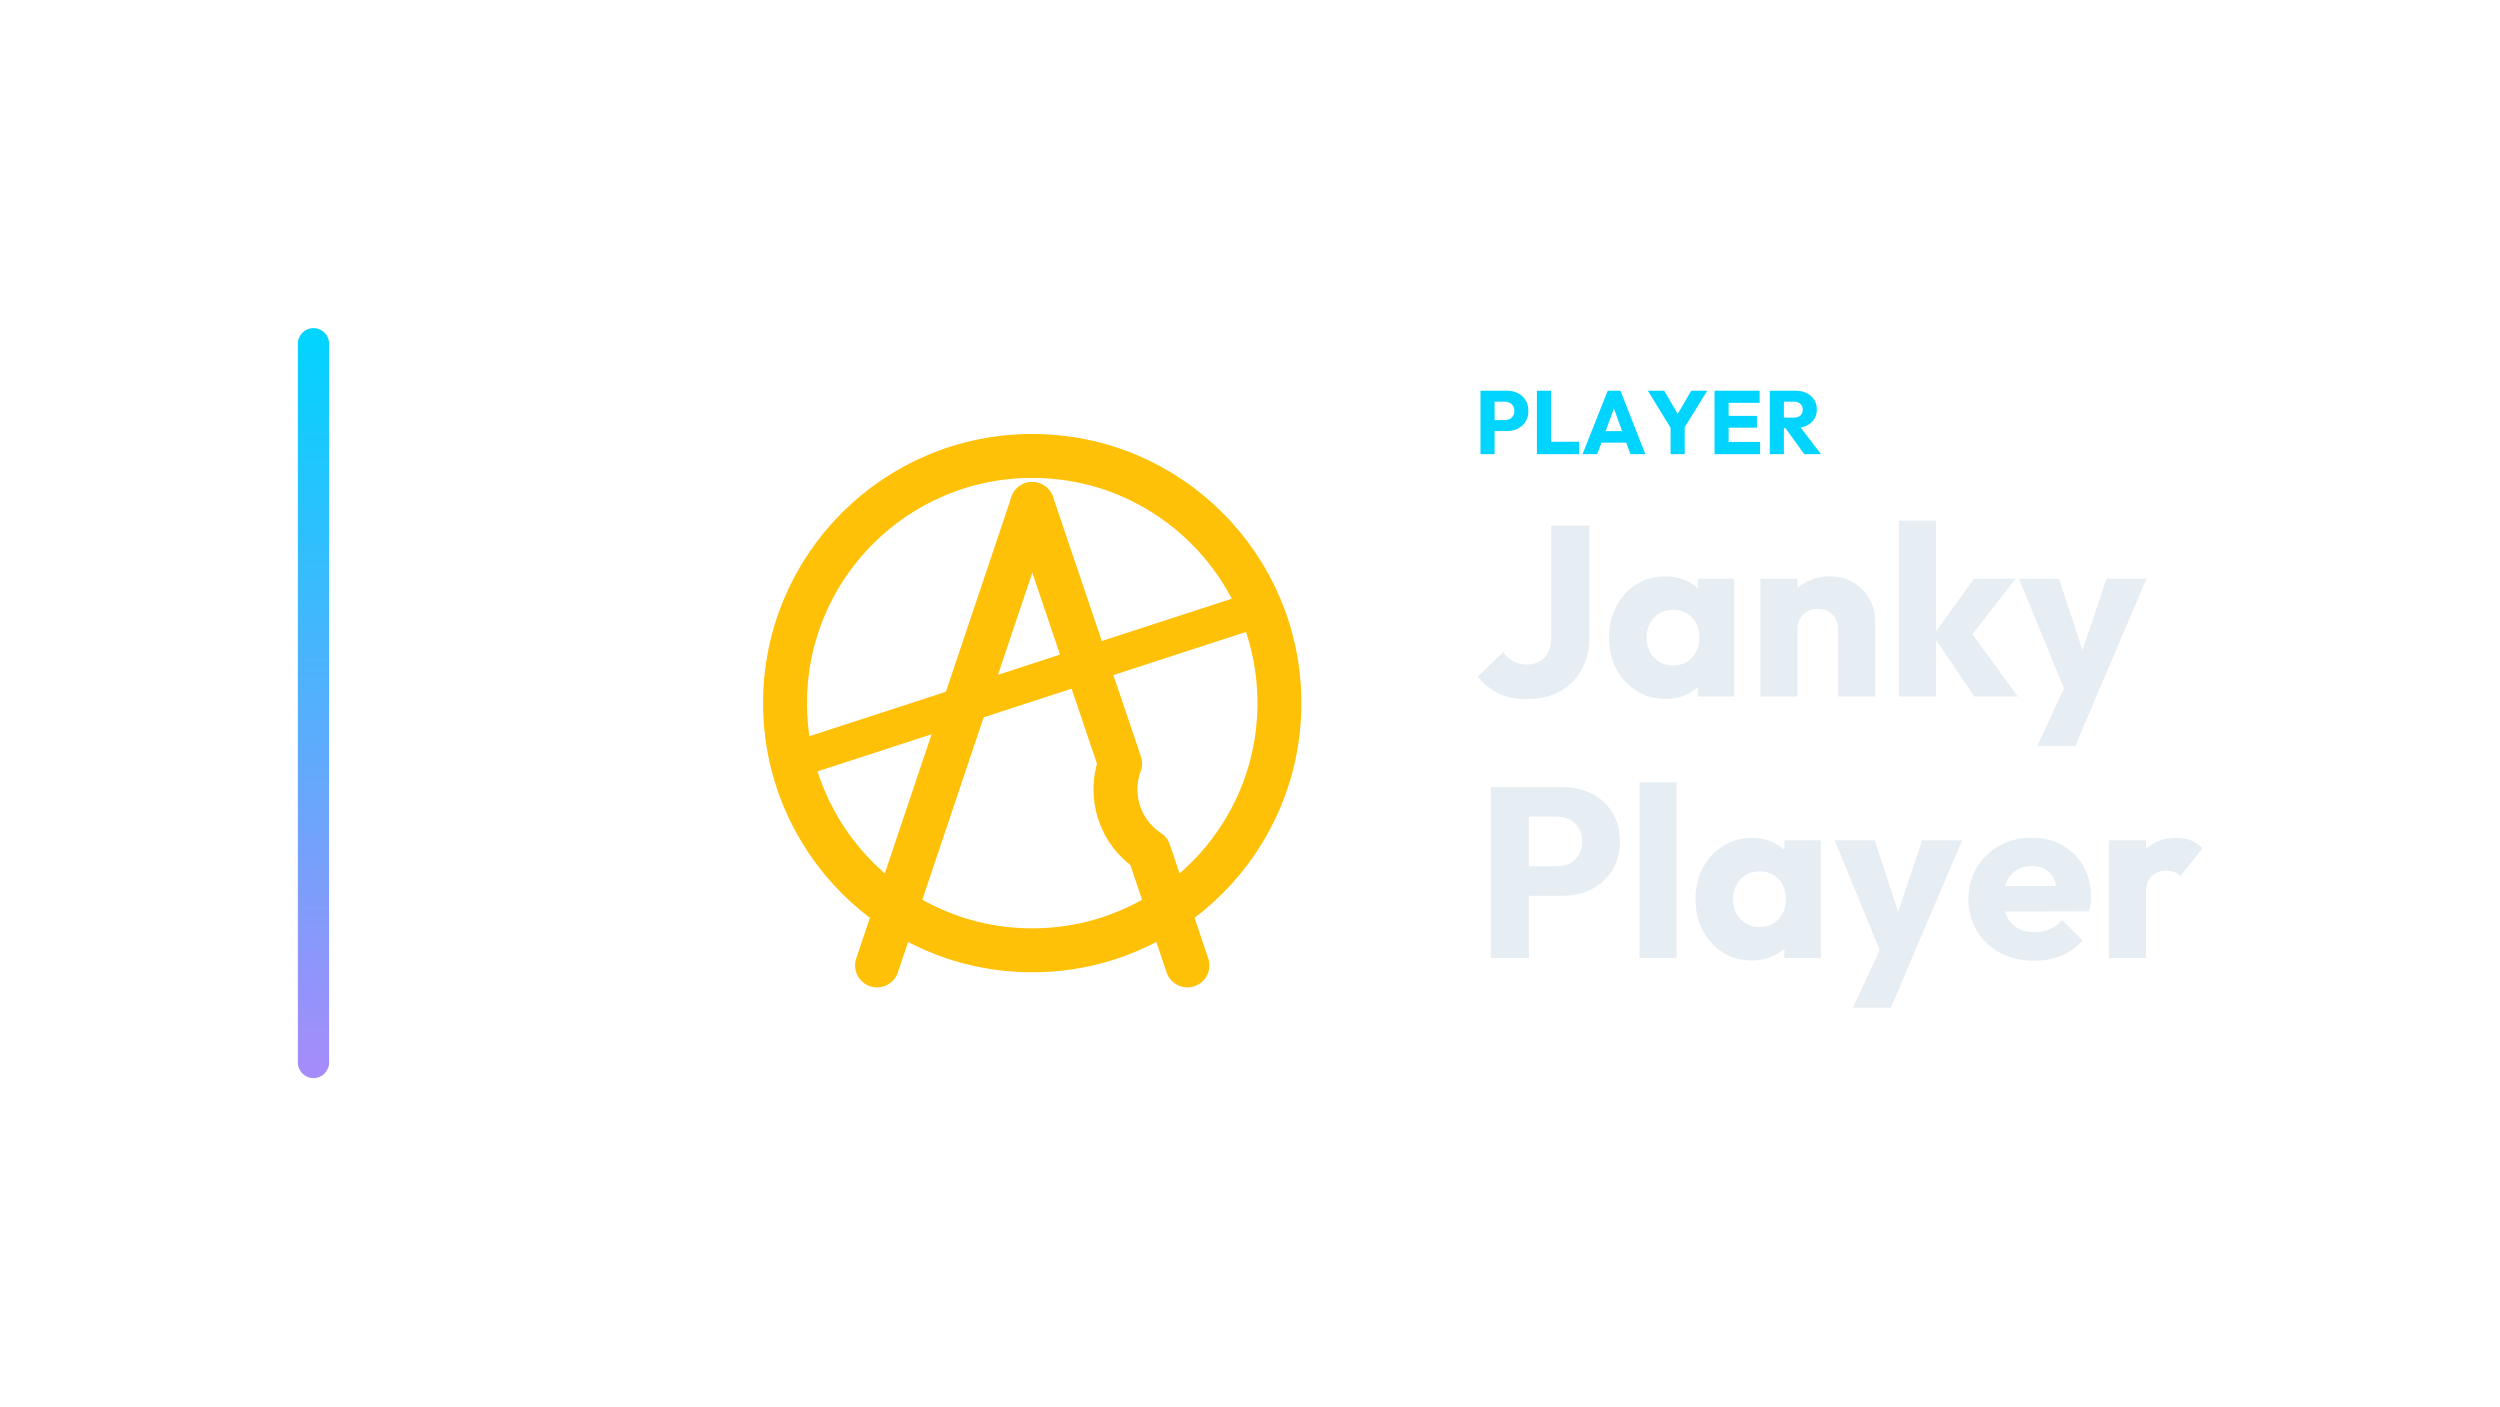
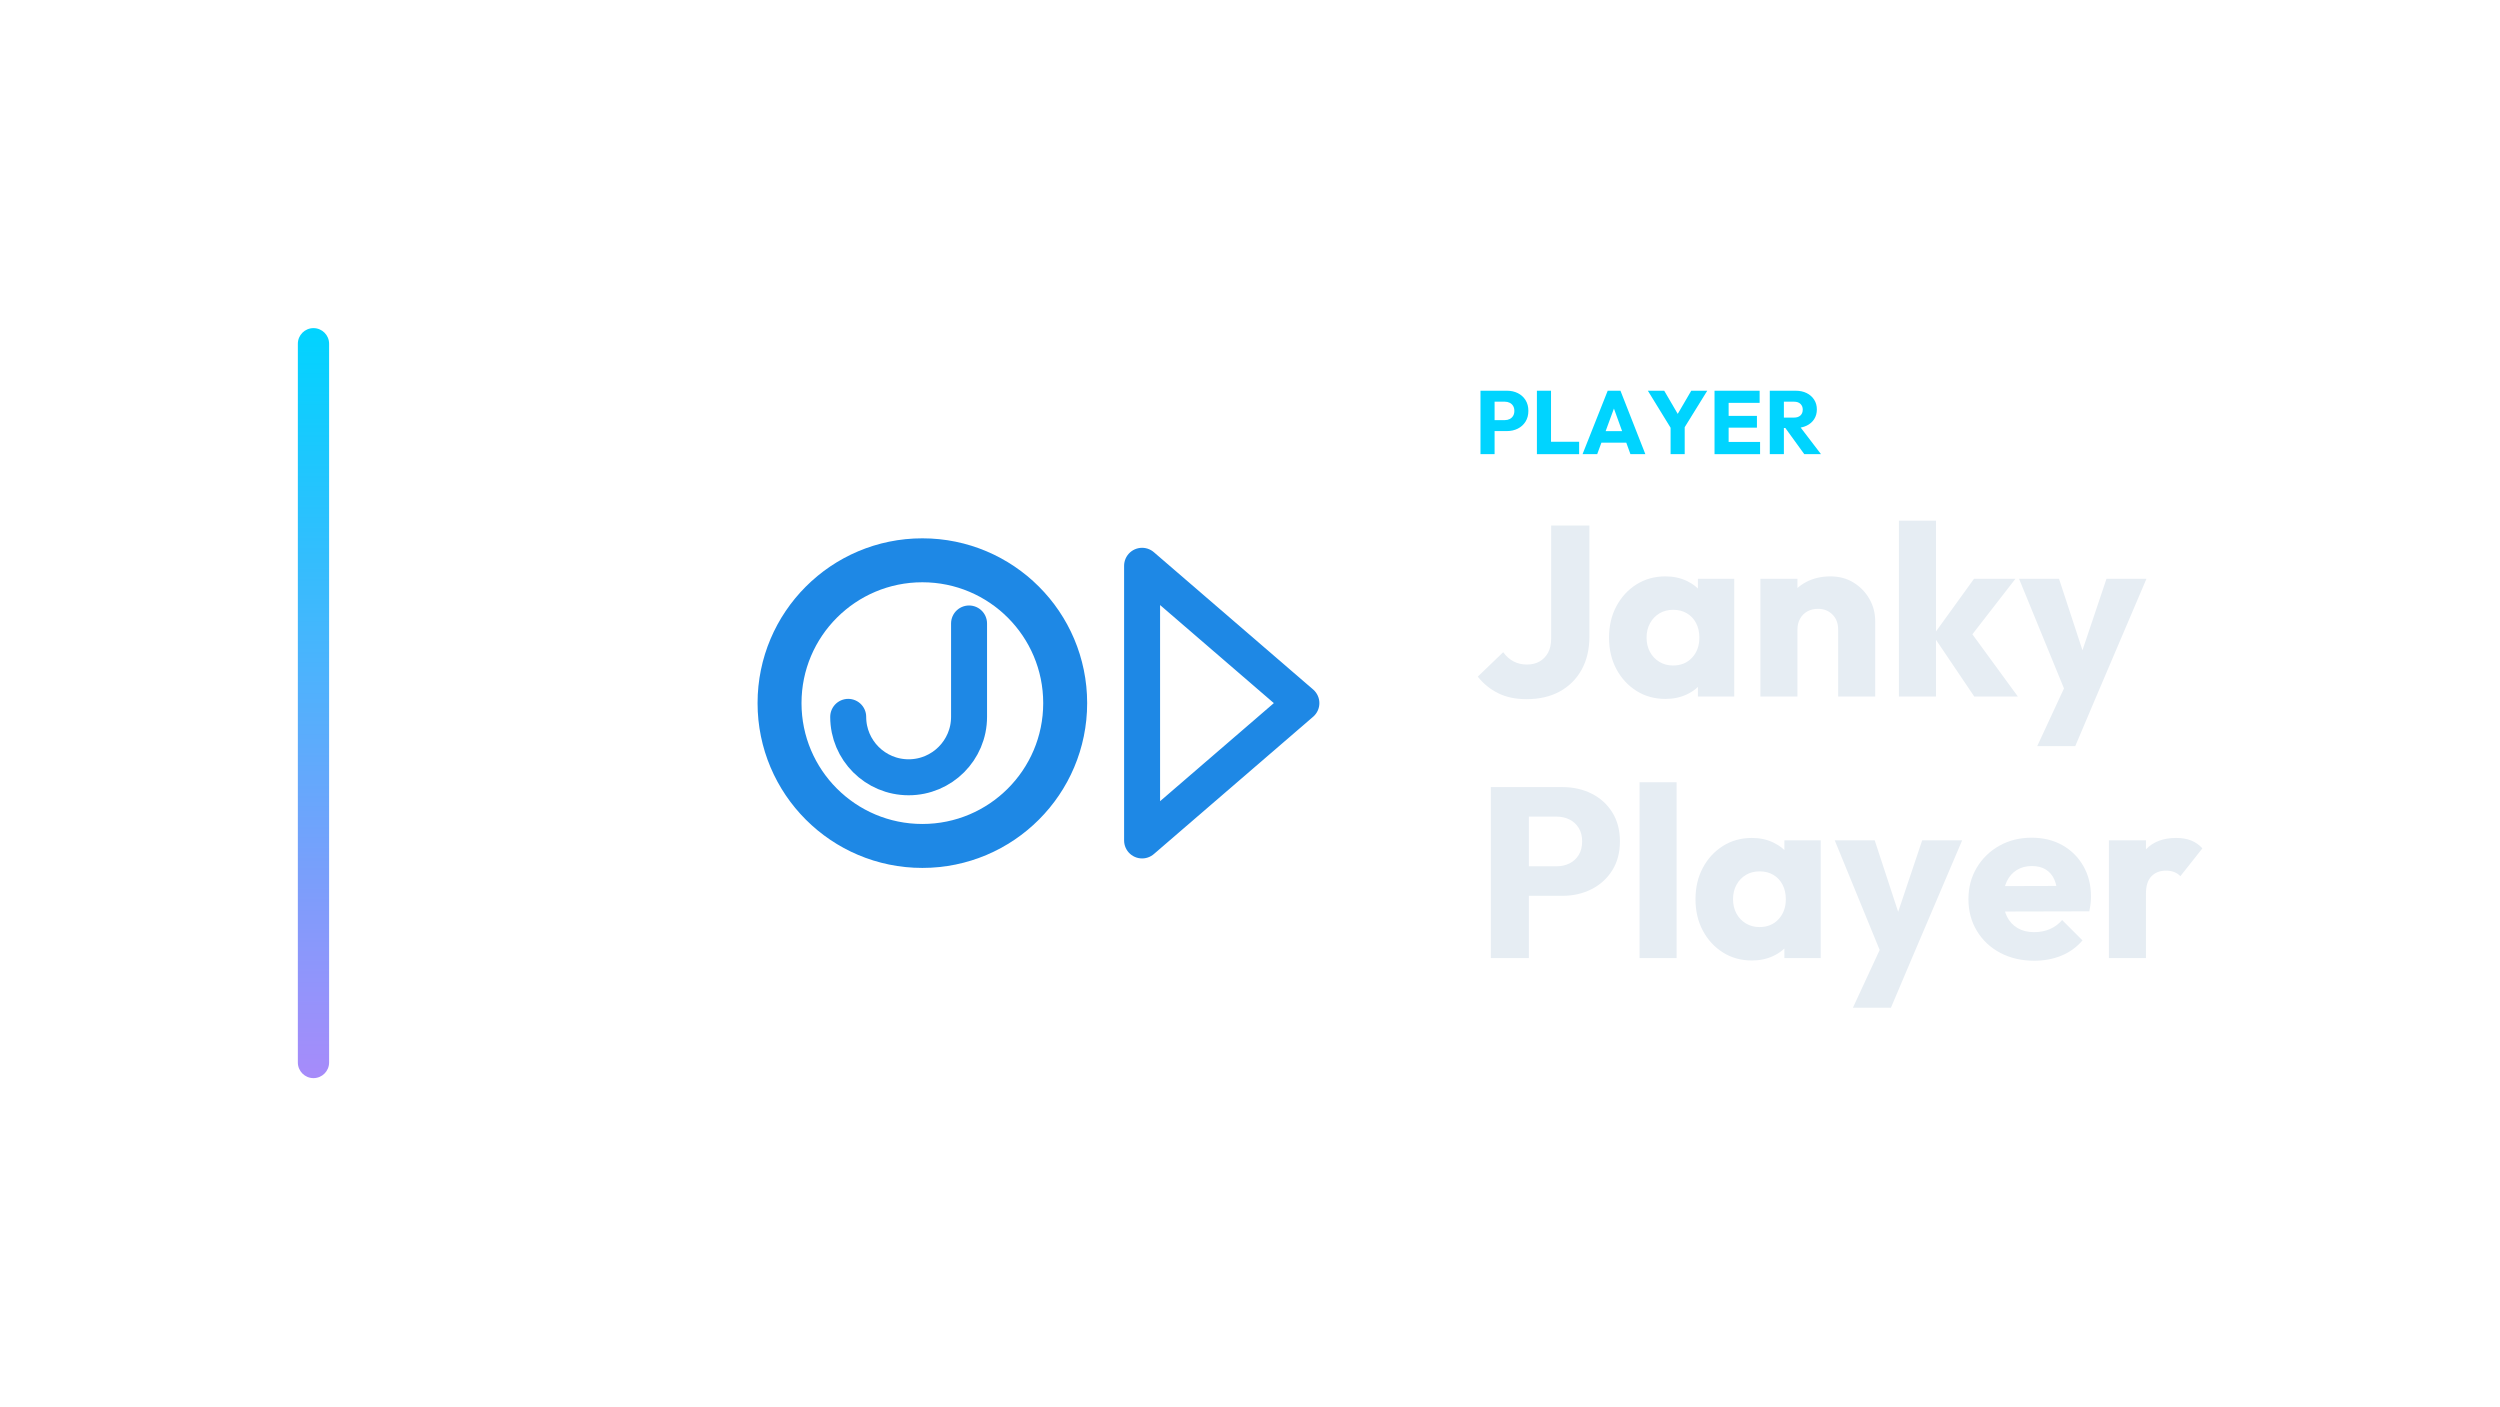
<svg xmlns="http://www.w3.org/2000/svg" width="1280" height="720" viewBox="0 0 1280 720">
  <g transform="translate(82.5,0.0)">
    <defs>
      <linearGradient id="cbRail" x1="0" y1="0" x2="0" y2="1">
        <stop offset="0%" stop-color="#00d4ff" />
        <stop offset="100%" stop-color="#a78bfa" />
      </linearGradient>
    </defs>
    <rect x="70" y="168" width="16" height="384" rx="8.0" fill="url(#cbRail)" />
    <g transform="translate(266,180) scale(0.70312)">
-       <circle cx="256" cy="256" r="180" fill="none" stroke="#FFC107" stroke-width="32.0" stroke-linecap="round" stroke-linejoin="round" />
-       <path d="M 256 111 L 143 447" fill="none" stroke="#FFC107" stroke-width="32.0" stroke-linecap="round" stroke-linejoin="round" />
-       <path d="M 256 111 L 320 300 A 54 54 0 0 0 341 364 L 369 447" fill="none" stroke="#FFC107" stroke-width="32.0" stroke-linecap="round" stroke-linejoin="round" />
-       <path d="M 81 298 L 422 187" fill="none" stroke="#FFC107" stroke-width="26.2" stroke-linecap="round" stroke-linejoin="round" />
+       <circle cx="176" cy="256" r="104" fill="none" stroke="#1E88E5" stroke-width="32.0" stroke-linecap="round" stroke-linejoin="round" />
+       <path d="M 210 198 L 210 266 A 44 44 0 0 1 122 266" fill="none" stroke="#1E88E5" stroke-width="26.2" stroke-linecap="round" stroke-linejoin="round" />
+       <path d="M 336 156 L 336 356 L 452 256 Z" fill="none" stroke="#1E88E5" stroke-width="26.2" stroke-linecap="round" stroke-linejoin="round" />
    </g>
    <path d="M681.028 220.708V215.096H688.02Q689.354 215.096 690.458 214.544Q691.562 213.992 692.206 212.934Q692.85 211.876 692.85 210.358Q692.85 208.886 692.206 207.828Q691.562 206.77 690.458 206.218Q689.354 205.666 688.02 205.666H681.028V200.054H689.078Q692.16 200.054 694.644 201.296Q697.128 202.538 698.577 204.861Q700.026 207.184 700.026 210.358Q700.026 213.532 698.577 215.855Q697.128 218.178 694.644 219.443Q692.16 220.708 689.078 220.708ZM675.508 232.53V200.054H682.73V232.53Z" fill="#00d4ff" stroke="none" />
    <path d="M704.396 232.53V200.054H711.618V232.53ZM709.962 232.53V226.182H726.016V232.53Z" fill="#00d4ff" stroke="none" />
    <path d="M727.764 232.53 740.644 200.054H747.176L759.918 232.53H752.282L742.53 205.574H745.152L735.262 232.53ZM735.078 226.642V220.754H752.788V226.642Z" fill="#00d4ff" stroke="none" />
    <path d="M773.718 220.432 761.206 200.054H769.578L779.192 216.522H773.81L783.424 200.054H791.612L779.008 220.432ZM772.844 232.53V217.12H780.066V232.53Z" fill="#00d4ff" stroke="none" />
    <path d="M795.338 232.53V200.054H802.56V232.53ZM800.858 232.53V226.274H818.66V232.53ZM800.858 218.96V212.934H817.05V218.96ZM800.858 206.264V200.054H818.43V206.264Z" fill="#00d4ff" stroke="none" />
    <path d="M829.148 219.144V213.808H836.002Q838.164 213.808 839.337 212.704Q840.51 211.6 840.51 209.714Q840.51 207.966 839.36 206.816Q838.21 205.666 836.048 205.666H829.148V200.054H836.876Q840.096 200.054 842.534 201.273Q844.972 202.492 846.352 204.654Q847.732 206.816 847.732 209.622Q847.732 212.474 846.352 214.613Q844.972 216.752 842.488 217.948Q840.004 219.144 836.646 219.144ZM823.628 232.53V200.054H830.85V232.53ZM841.292 232.53 831.172 218.546 837.796 216.752 849.848 232.53Z" fill="#00d4ff" stroke="none" />
    <path d="M699.04 357.974Q690.732 357.974 684.594 354.936Q678.456 351.898 674.116 346.442L687.136 333.918Q689.368 337.018 692.406 338.63Q695.444 340.242 699.288 340.242Q703.008 340.242 705.736 338.692Q708.464 337.142 710.076 334.228Q711.688 331.314 711.688 326.974V269.066H731.28V325.858Q731.28 335.654 727.312 342.846Q723.344 350.038 716.152 354.006Q708.96 357.974 699.04 357.974Z" fill="#E6EDF3" stroke="none" />
    <path d="M770.216 357.85Q761.908 357.85 755.398 353.758Q748.888 349.666 745.106 342.598Q741.324 335.53 741.324 326.478Q741.324 317.426 745.106 310.358Q748.888 303.29 755.398 299.198Q761.908 295.106 770.216 295.106Q776.292 295.106 781.19 297.462Q786.088 299.818 789.188 303.972Q792.288 308.126 792.66 313.458V339.498Q792.288 344.83 789.25 348.984Q786.212 353.138 781.252 355.494Q776.292 357.85 770.216 357.85ZM774.06 340.738Q780.136 340.738 783.856 336.708Q787.576 332.678 787.576 326.478Q787.576 322.262 785.902 319.038Q784.228 315.814 781.19 314.016Q778.152 312.218 774.184 312.218Q770.216 312.218 767.178 314.016Q764.14 315.814 762.342 319.038Q760.544 322.262 760.544 326.478Q760.544 330.57 762.28 333.794Q764.016 337.018 767.116 338.878Q770.216 340.738 774.06 340.738ZM786.832 356.61V340.366L789.684 325.734L786.832 311.102V296.346H805.432V356.61Z" fill="#E6EDF3" stroke="none" />
    <path d="M858.628 356.61V322.262Q858.628 317.55 855.714 314.636Q852.8 311.722 848.336 311.722Q845.236 311.722 842.88 313.024Q840.524 314.326 839.16 316.744Q837.796 319.162 837.796 322.262L830.48 318.666Q830.48 311.598 833.58 306.266Q836.68 300.934 842.198 298.02Q847.716 295.106 854.66 295.106Q861.356 295.106 866.502 298.268Q871.648 301.43 874.624 306.638Q877.6 311.846 877.6 318.046V356.61ZM818.824 356.61V296.346H837.796V356.61Z" fill="#E6EDF3" stroke="none" />
    <path d="M928.316 356.61 907.236 325.362 928.192 296.346H949.396L924.1 328.958L924.72 321.146L950.636 356.61ZM889.752 356.61V266.586H908.724V356.61Z" fill="#E6EDF3" stroke="none" />
    <path d="M976.056 356.858 951.256 296.346H971.716L987.464 344.334H979.9L996.02 296.346H1016.48L990.688 356.858ZM960.556 382.03 978.66 342.97 990.688 356.858 980.024 382.03Z" fill="#E6EDF3" stroke="none" />
    <path d="M695.692 458.662V443.534H714.54Q718.136 443.534 721.112 442.046Q724.088 440.558 725.824 437.706Q727.56 434.854 727.56 430.762Q727.56 426.794 725.824 423.942Q724.088 421.09 721.112 419.602Q718.136 418.114 714.54 418.114H695.692V402.986H717.392Q725.7 402.986 732.396 406.334Q739.092 409.682 742.998 415.944Q746.904 422.206 746.904 430.762Q746.904 439.318 742.998 445.58Q739.092 451.842 732.396 455.252Q725.7 458.662 717.392 458.662ZM680.812 490.53V402.986H700.28V490.53Z" fill="#E6EDF3" stroke="none" />
    <path d="M756.948 490.53V400.506H775.92V490.53Z" fill="#E6EDF3" stroke="none" />
    <path d="M814.484 491.77Q806.176 491.77 799.666 487.678Q793.156 483.586 789.374 476.518Q785.592 469.45 785.592 460.398Q785.592 451.346 789.374 444.278Q793.156 437.21 799.666 433.118Q806.176 429.026 814.484 429.026Q820.56 429.026 825.458 431.382Q830.356 433.738 833.456 437.892Q836.556 442.046 836.928 447.378V473.418Q836.556 478.75 833.518 482.904Q830.48 487.058 825.52 489.414Q820.56 491.77 814.484 491.77ZM818.328 474.658Q824.404 474.658 828.124 470.628Q831.844 466.598 831.844 460.398Q831.844 456.182 830.17 452.958Q828.496 449.734 825.458 447.936Q822.42 446.138 818.452 446.138Q814.484 446.138 811.446 447.936Q808.408 449.734 806.61 452.958Q804.812 456.182 804.812 460.398Q804.812 464.49 806.548 467.714Q808.284 470.938 811.384 472.798Q814.484 474.658 818.328 474.658ZM831.1 490.53V474.286L833.952 459.654L831.1 445.022V430.266H849.7V490.53Z" fill="#E6EDF3" stroke="none" />
    <path d="M881.692 490.778 856.892 430.266H877.352L893.1 478.254H885.536L901.656 430.266H922.116L896.324 490.778ZM866.192 515.95 884.296 476.89 896.324 490.778 885.66 515.95Z" fill="#E6EDF3" stroke="none" />
    <path d="M959.068 491.894Q949.272 491.894 941.646 487.864Q934.02 483.834 929.68 476.642Q925.34 469.45 925.34 460.398Q925.34 451.346 929.618 444.216Q933.896 437.086 941.212 432.994Q948.528 428.902 957.704 428.902Q966.632 428.902 973.452 432.746Q980.272 436.59 984.178 443.41Q988.084 450.23 988.084 459.034Q988.084 460.646 987.898 462.444Q987.712 464.242 987.216 466.598L935.26 466.722V453.702L979.156 453.578L970.972 459.034Q970.848 453.826 969.36 450.416Q967.872 447.006 964.958 445.208Q962.044 443.41 957.828 443.41Q953.364 443.41 950.078 445.456Q946.792 447.502 944.994 451.222Q943.196 454.942 943.196 460.274Q943.196 465.606 945.118 469.388Q947.04 473.17 950.574 475.216Q954.108 477.262 958.944 477.262Q963.408 477.262 967.004 475.712Q970.6 474.162 973.328 471.062L983.744 481.478Q979.28 486.686 972.956 489.29Q966.632 491.894 959.068 491.894Z" fill="#E6EDF3" stroke="none" />
    <path d="M997.26 490.53V430.266H1016.232V490.53ZM1016.232 457.422 1008.296 451.222Q1010.652 440.682 1016.232 434.854Q1021.812 429.026 1031.732 429.026Q1036.072 429.026 1039.358 430.328Q1042.644 431.63 1045.124 434.358L1033.84 448.618Q1032.6 447.254 1030.74 446.51Q1028.88 445.766 1026.524 445.766Q1021.812 445.766 1019.022 448.68Q1016.232 451.594 1016.232 457.422Z" fill="#E6EDF3" stroke="none" />
  </g>
</svg>
